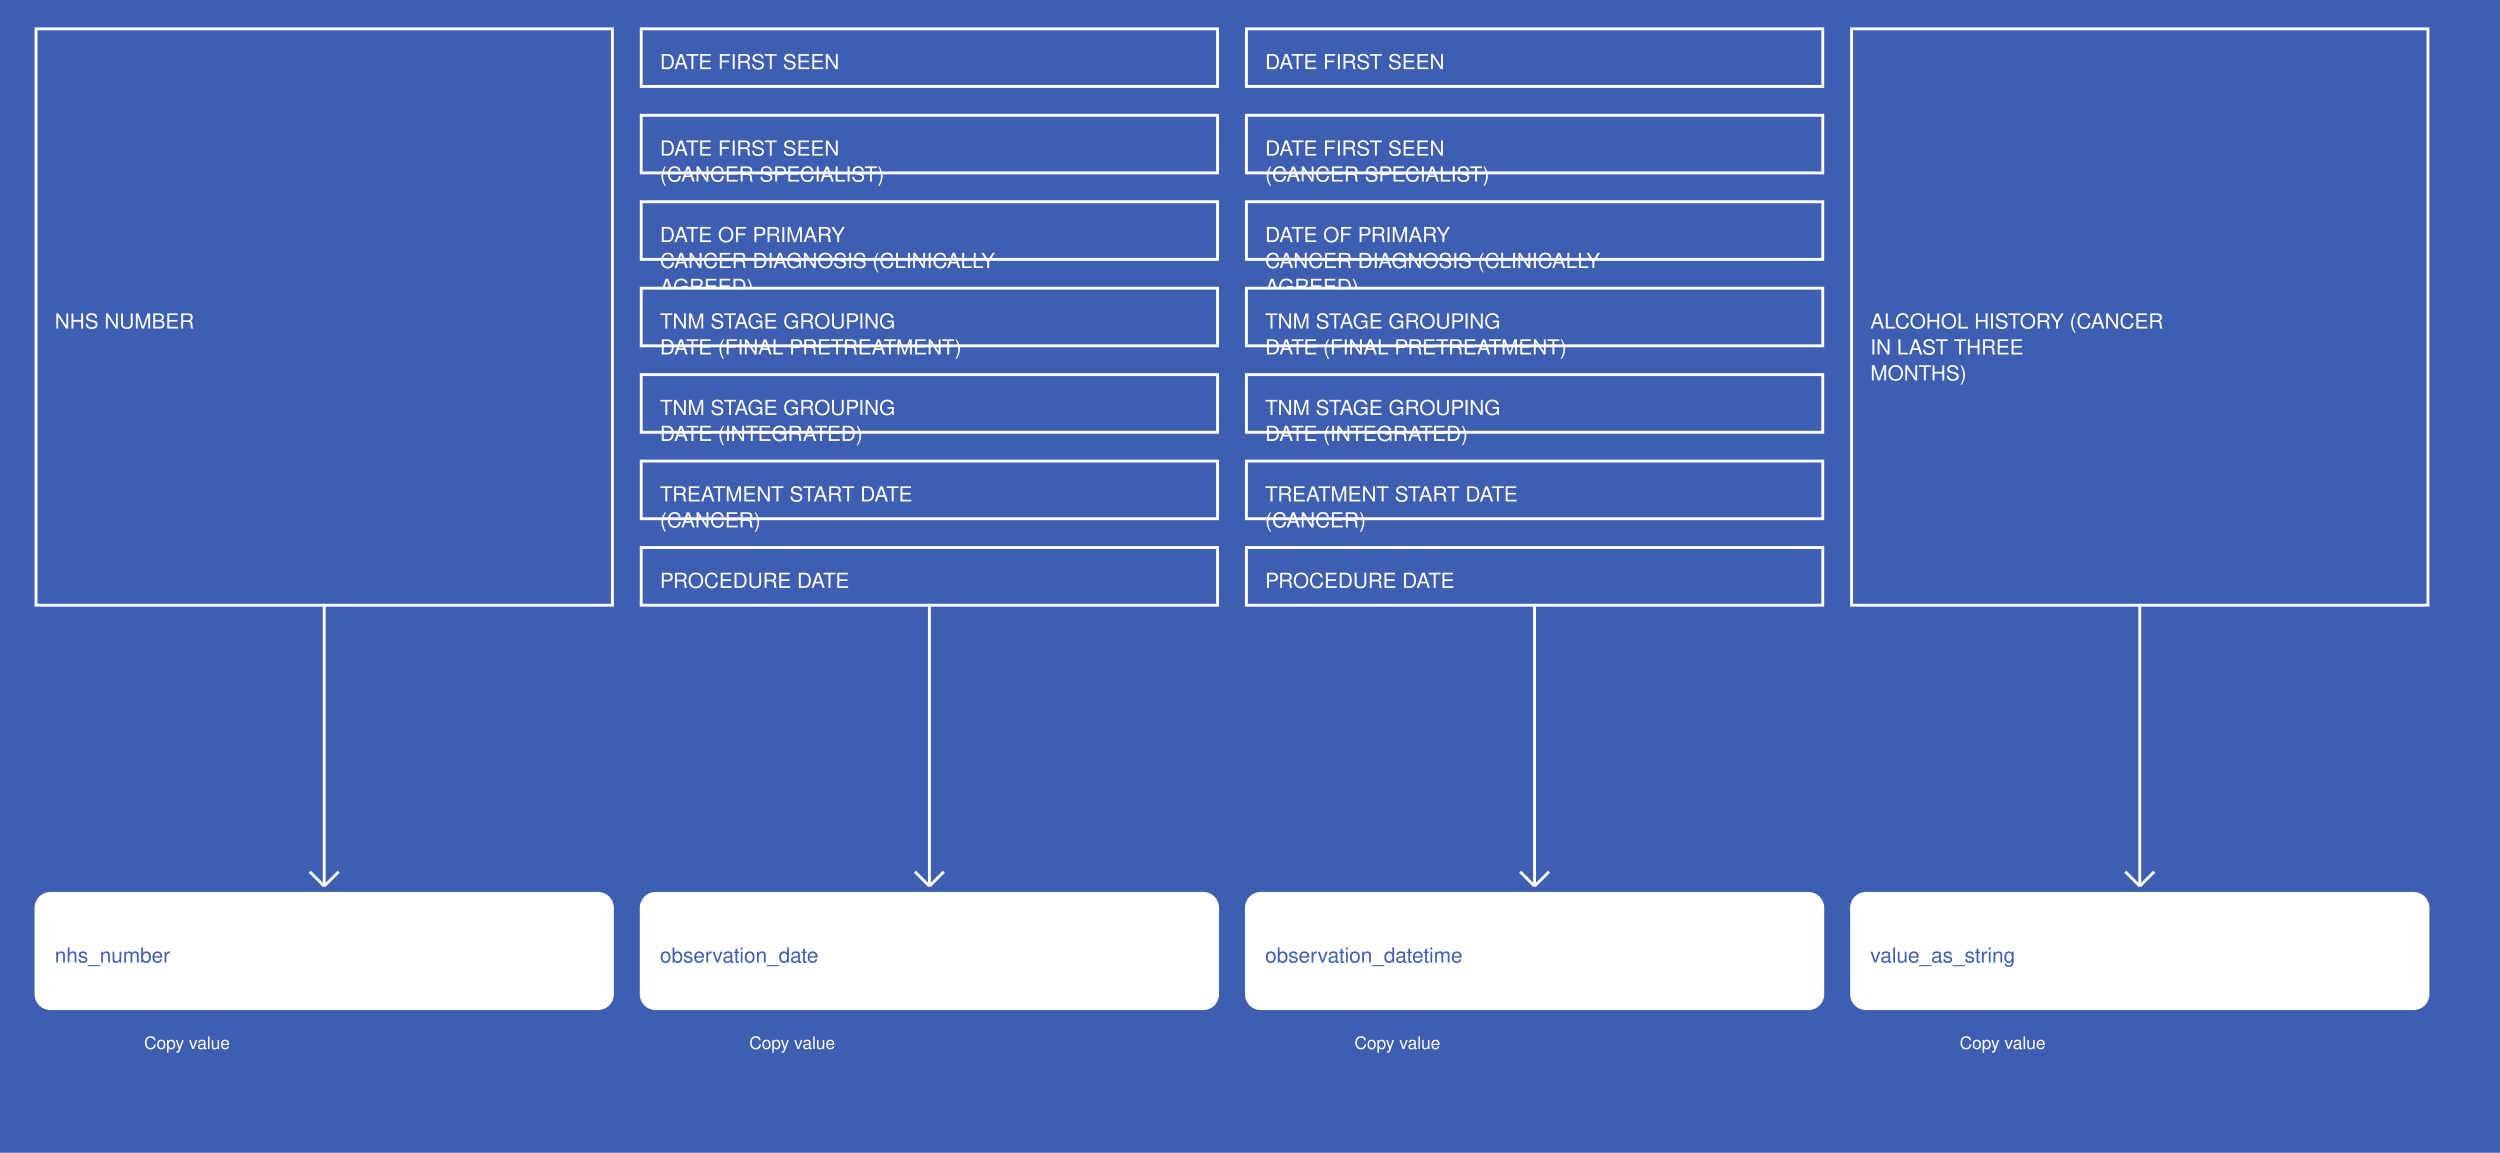
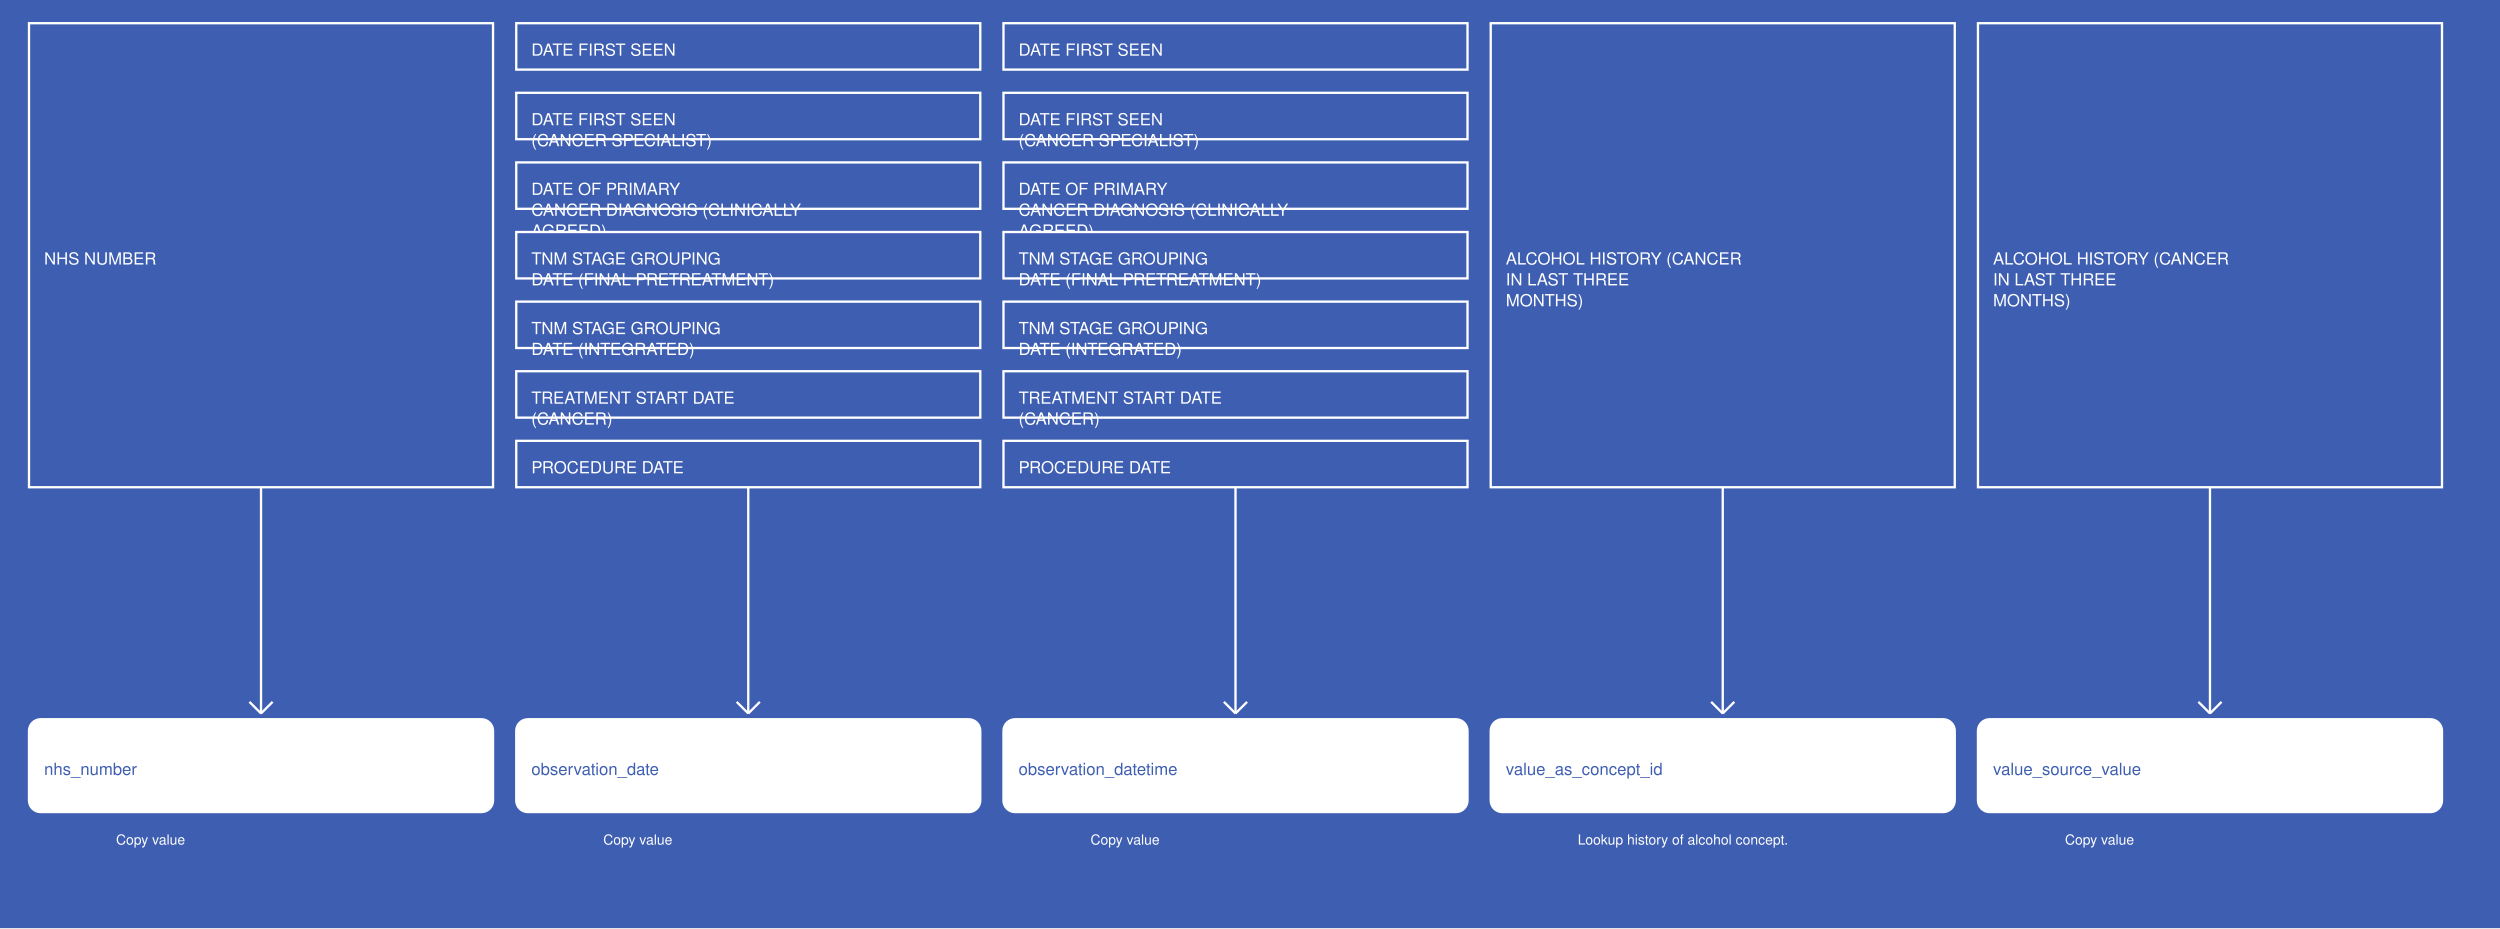
- <svg xmlns="http://www.w3.org/2000/svg" width="1735" height="800">
+ <svg xmlns="http://www.w3.org/2000/svg" width="2155" height="800">
  <rect width="100%" height="100%" fill="#3E5EB2" />
  <g>
    <rect x="25" y="20" width="400" height="400" fill="#3E5EB2" stroke="white" stroke-width="2" />
    <text x="38" y="228" fill="white" font-family="Helvetica" font-size="1.2em" text-anchor="start">NHS NUMBER</text>
  </g>
  <g>
    <line x1="225" y1="420" x2="225" y2="615" stroke="white" stroke-width="2" />
    <line x1="215" y1="605" x2="225" y2="615" stroke="white" stroke-width="2" />
    <line x1="235" y1="605" x2="225" y2="615" stroke="white" stroke-width="2" />
    <text x="100" y="728" fill="white" font-size="1em" font-family="Helvetica">Copy value</text>
  </g>
  <g>
    <rect x="25" y="620" width="400" height="80" fill="white" stroke="white" stroke-width="2" rx="10" />
    <text x="38" y="668" fill="#3E5EB2" font-family="Helvetica" font-size="1.2em" text-anchor="start">nhs_number</text>
  </g>
  <g>
    <rect x="445" y="20" width="400" height="40" fill="#3E5EB2" stroke="white" stroke-width="2" />
    <text x="458" y="48" fill="white" font-family="Helvetica" font-size="1.2em" text-anchor="start">DATE FIRST SEEN</text>
  </g>
  <g>
    <rect x="445" y="80" width="400" height="40" fill="#3E5EB2" stroke="white" stroke-width="2" />
    <text x="458" y="108" fill="white" font-family="Helvetica" font-size="1.2em" text-anchor="start">DATE FIRST SEEN</text>
    <text x="458" y="126" fill="white" font-family="Helvetica" font-size="1.2em" text-anchor="start">(CANCER SPECIALIST)</text>
  </g>
  <g>
    <rect x="445" y="140" width="400" height="40" fill="#3E5EB2" stroke="white" stroke-width="2" />
    <text x="458" y="168" fill="white" font-family="Helvetica" font-size="1.2em" text-anchor="start">DATE OF PRIMARY</text>
    <text x="458" y="186" fill="white" font-family="Helvetica" font-size="1.2em" text-anchor="start">CANCER DIAGNOSIS (CLINICALLY</text>
    <text x="458" y="204" fill="white" font-family="Helvetica" font-size="1.2em" text-anchor="start">AGREED)</text>
  </g>
  <g>
    <rect x="445" y="200" width="400" height="40" fill="#3E5EB2" stroke="white" stroke-width="2" />
    <text x="458" y="228" fill="white" font-family="Helvetica" font-size="1.2em" text-anchor="start">TNM STAGE GROUPING</text>
    <text x="458" y="246" fill="white" font-family="Helvetica" font-size="1.2em" text-anchor="start">DATE (FINAL PRETREATMENT)</text>
  </g>
  <g>
    <rect x="445" y="260" width="400" height="40" fill="#3E5EB2" stroke="white" stroke-width="2" />
    <text x="458" y="288" fill="white" font-family="Helvetica" font-size="1.2em" text-anchor="start">TNM STAGE GROUPING</text>
    <text x="458" y="306" fill="white" font-family="Helvetica" font-size="1.2em" text-anchor="start">DATE (INTEGRATED)</text>
  </g>
  <g>
    <rect x="445" y="320" width="400" height="40" fill="#3E5EB2" stroke="white" stroke-width="2" />
    <text x="458" y="348" fill="white" font-family="Helvetica" font-size="1.2em" text-anchor="start">TREATMENT START DATE</text>
    <text x="458" y="366" fill="white" font-family="Helvetica" font-size="1.2em" text-anchor="start">(CANCER)</text>
  </g>
  <g>
    <rect x="445" y="380" width="400" height="40" fill="#3E5EB2" stroke="white" stroke-width="2" />
    <text x="458" y="408" fill="white" font-family="Helvetica" font-size="1.2em" text-anchor="start">PROCEDURE DATE</text>
  </g>
  <g>
    <line x1="645" y1="420" x2="645" y2="615" stroke="white" stroke-width="2" />
    <line x1="635" y1="605" x2="645" y2="615" stroke="white" stroke-width="2" />
    <line x1="655" y1="605" x2="645" y2="615" stroke="white" stroke-width="2" />
    <text x="520" y="728" fill="white" font-size="1em" font-family="Helvetica">Copy value</text>
  </g>
  <g>
    <rect x="445" y="620" width="400" height="80" fill="white" stroke="white" stroke-width="2" rx="10" />
    <text x="458" y="668" fill="#3E5EB2" font-family="Helvetica" font-size="1.2em" text-anchor="start">observation_date</text>
  </g>
  <g>
    <rect x="865" y="20" width="400" height="40" fill="#3E5EB2" stroke="white" stroke-width="2" />
    <text x="878" y="48" fill="white" font-family="Helvetica" font-size="1.2em" text-anchor="start">DATE FIRST SEEN</text>
  </g>
  <g>
    <rect x="865" y="80" width="400" height="40" fill="#3E5EB2" stroke="white" stroke-width="2" />
    <text x="878" y="108" fill="white" font-family="Helvetica" font-size="1.2em" text-anchor="start">DATE FIRST SEEN</text>
    <text x="878" y="126" fill="white" font-family="Helvetica" font-size="1.2em" text-anchor="start">(CANCER SPECIALIST)</text>
  </g>
  <g>
    <rect x="865" y="140" width="400" height="40" fill="#3E5EB2" stroke="white" stroke-width="2" />
    <text x="878" y="168" fill="white" font-family="Helvetica" font-size="1.2em" text-anchor="start">DATE OF PRIMARY</text>
    <text x="878" y="186" fill="white" font-family="Helvetica" font-size="1.2em" text-anchor="start">CANCER DIAGNOSIS (CLINICALLY</text>
    <text x="878" y="204" fill="white" font-family="Helvetica" font-size="1.2em" text-anchor="start">AGREED)</text>
  </g>
  <g>
    <rect x="865" y="200" width="400" height="40" fill="#3E5EB2" stroke="white" stroke-width="2" />
    <text x="878" y="228" fill="white" font-family="Helvetica" font-size="1.2em" text-anchor="start">TNM STAGE GROUPING</text>
    <text x="878" y="246" fill="white" font-family="Helvetica" font-size="1.2em" text-anchor="start">DATE (FINAL PRETREATMENT)</text>
  </g>
  <g>
    <rect x="865" y="260" width="400" height="40" fill="#3E5EB2" stroke="white" stroke-width="2" />
    <text x="878" y="288" fill="white" font-family="Helvetica" font-size="1.2em" text-anchor="start">TNM STAGE GROUPING</text>
    <text x="878" y="306" fill="white" font-family="Helvetica" font-size="1.2em" text-anchor="start">DATE (INTEGRATED)</text>
  </g>
  <g>
    <rect x="865" y="320" width="400" height="40" fill="#3E5EB2" stroke="white" stroke-width="2" />
    <text x="878" y="348" fill="white" font-family="Helvetica" font-size="1.2em" text-anchor="start">TREATMENT START DATE</text>
    <text x="878" y="366" fill="white" font-family="Helvetica" font-size="1.2em" text-anchor="start">(CANCER)</text>
  </g>
  <g>
    <rect x="865" y="380" width="400" height="40" fill="#3E5EB2" stroke="white" stroke-width="2" />
    <text x="878" y="408" fill="white" font-family="Helvetica" font-size="1.2em" text-anchor="start">PROCEDURE DATE</text>
  </g>
  <g>
    <line x1="1065" y1="420" x2="1065" y2="615" stroke="white" stroke-width="2" />
    <line x1="1055" y1="605" x2="1065" y2="615" stroke="white" stroke-width="2" />
    <line x1="1075" y1="605" x2="1065" y2="615" stroke="white" stroke-width="2" />
    <text x="940" y="728" fill="white" font-size="1em" font-family="Helvetica">Copy value</text>
  </g>
  <g>
    <rect x="865" y="620" width="400" height="80" fill="white" stroke="white" stroke-width="2" rx="10" />
    <text x="878" y="668" fill="#3E5EB2" font-family="Helvetica" font-size="1.2em" text-anchor="start">observation_datetime</text>
  </g>
  <g>
    <rect x="1285" y="20" width="400" height="400" fill="#3E5EB2" stroke="white" stroke-width="2" />
    <text x="1298" y="228" fill="white" font-family="Helvetica" font-size="1.2em" text-anchor="start">ALCOHOL HISTORY (CANCER</text>
    <text x="1298" y="246" fill="white" font-family="Helvetica" font-size="1.2em" text-anchor="start">IN LAST THREE</text>
    <text x="1298" y="264" fill="white" font-family="Helvetica" font-size="1.2em" text-anchor="start">MONTHS)</text>
  </g>
  <g>
    <line x1="1485" y1="420" x2="1485" y2="615" stroke="white" stroke-width="2" />
    <line x1="1475" y1="605" x2="1485" y2="615" stroke="white" stroke-width="2" />
    <line x1="1495" y1="605" x2="1485" y2="615" stroke="white" stroke-width="2" />
-     <text x="1360" y="728" fill="white" font-size="1em" font-family="Helvetica">Copy value</text>
+     <text x="1360" y="728" fill="white" font-size="1em" font-family="Helvetica">Lookup history of alcohol concept.</text>
  </g>
  <g>
    <rect x="1285" y="620" width="400" height="80" fill="white" stroke="white" stroke-width="2" rx="10" />
-     <text x="1298" y="668" fill="#3E5EB2" font-family="Helvetica" font-size="1.2em" text-anchor="start">value_as_string</text>
+     <text x="1298" y="668" fill="#3E5EB2" font-family="Helvetica" font-size="1.2em" text-anchor="start">value_as_concept_id</text>
+   </g>
+   <g>
+     <rect x="1705" y="20" width="400" height="400" fill="#3E5EB2" stroke="white" stroke-width="2" />
+     <text x="1718" y="228" fill="white" font-family="Helvetica" font-size="1.2em" text-anchor="start">ALCOHOL HISTORY (CANCER</text>
+     <text x="1718" y="246" fill="white" font-family="Helvetica" font-size="1.2em" text-anchor="start">IN LAST THREE</text>
+     <text x="1718" y="264" fill="white" font-family="Helvetica" font-size="1.2em" text-anchor="start">MONTHS)</text>
+   </g>
+   <g>
+     <line x1="1905" y1="420" x2="1905" y2="615" stroke="white" stroke-width="2" />
+     <line x1="1895" y1="605" x2="1905" y2="615" stroke="white" stroke-width="2" />
+     <line x1="1915" y1="605" x2="1905" y2="615" stroke="white" stroke-width="2" />
+     <text x="1780" y="728" fill="white" font-size="1em" font-family="Helvetica">Copy value</text>
+   </g>
+   <g>
+     <rect x="1705" y="620" width="400" height="80" fill="white" stroke="white" stroke-width="2" rx="10" />
+     <text x="1718" y="668" fill="#3E5EB2" font-family="Helvetica" font-size="1.2em" text-anchor="start">value_source_value</text>
  </g>
</svg>
